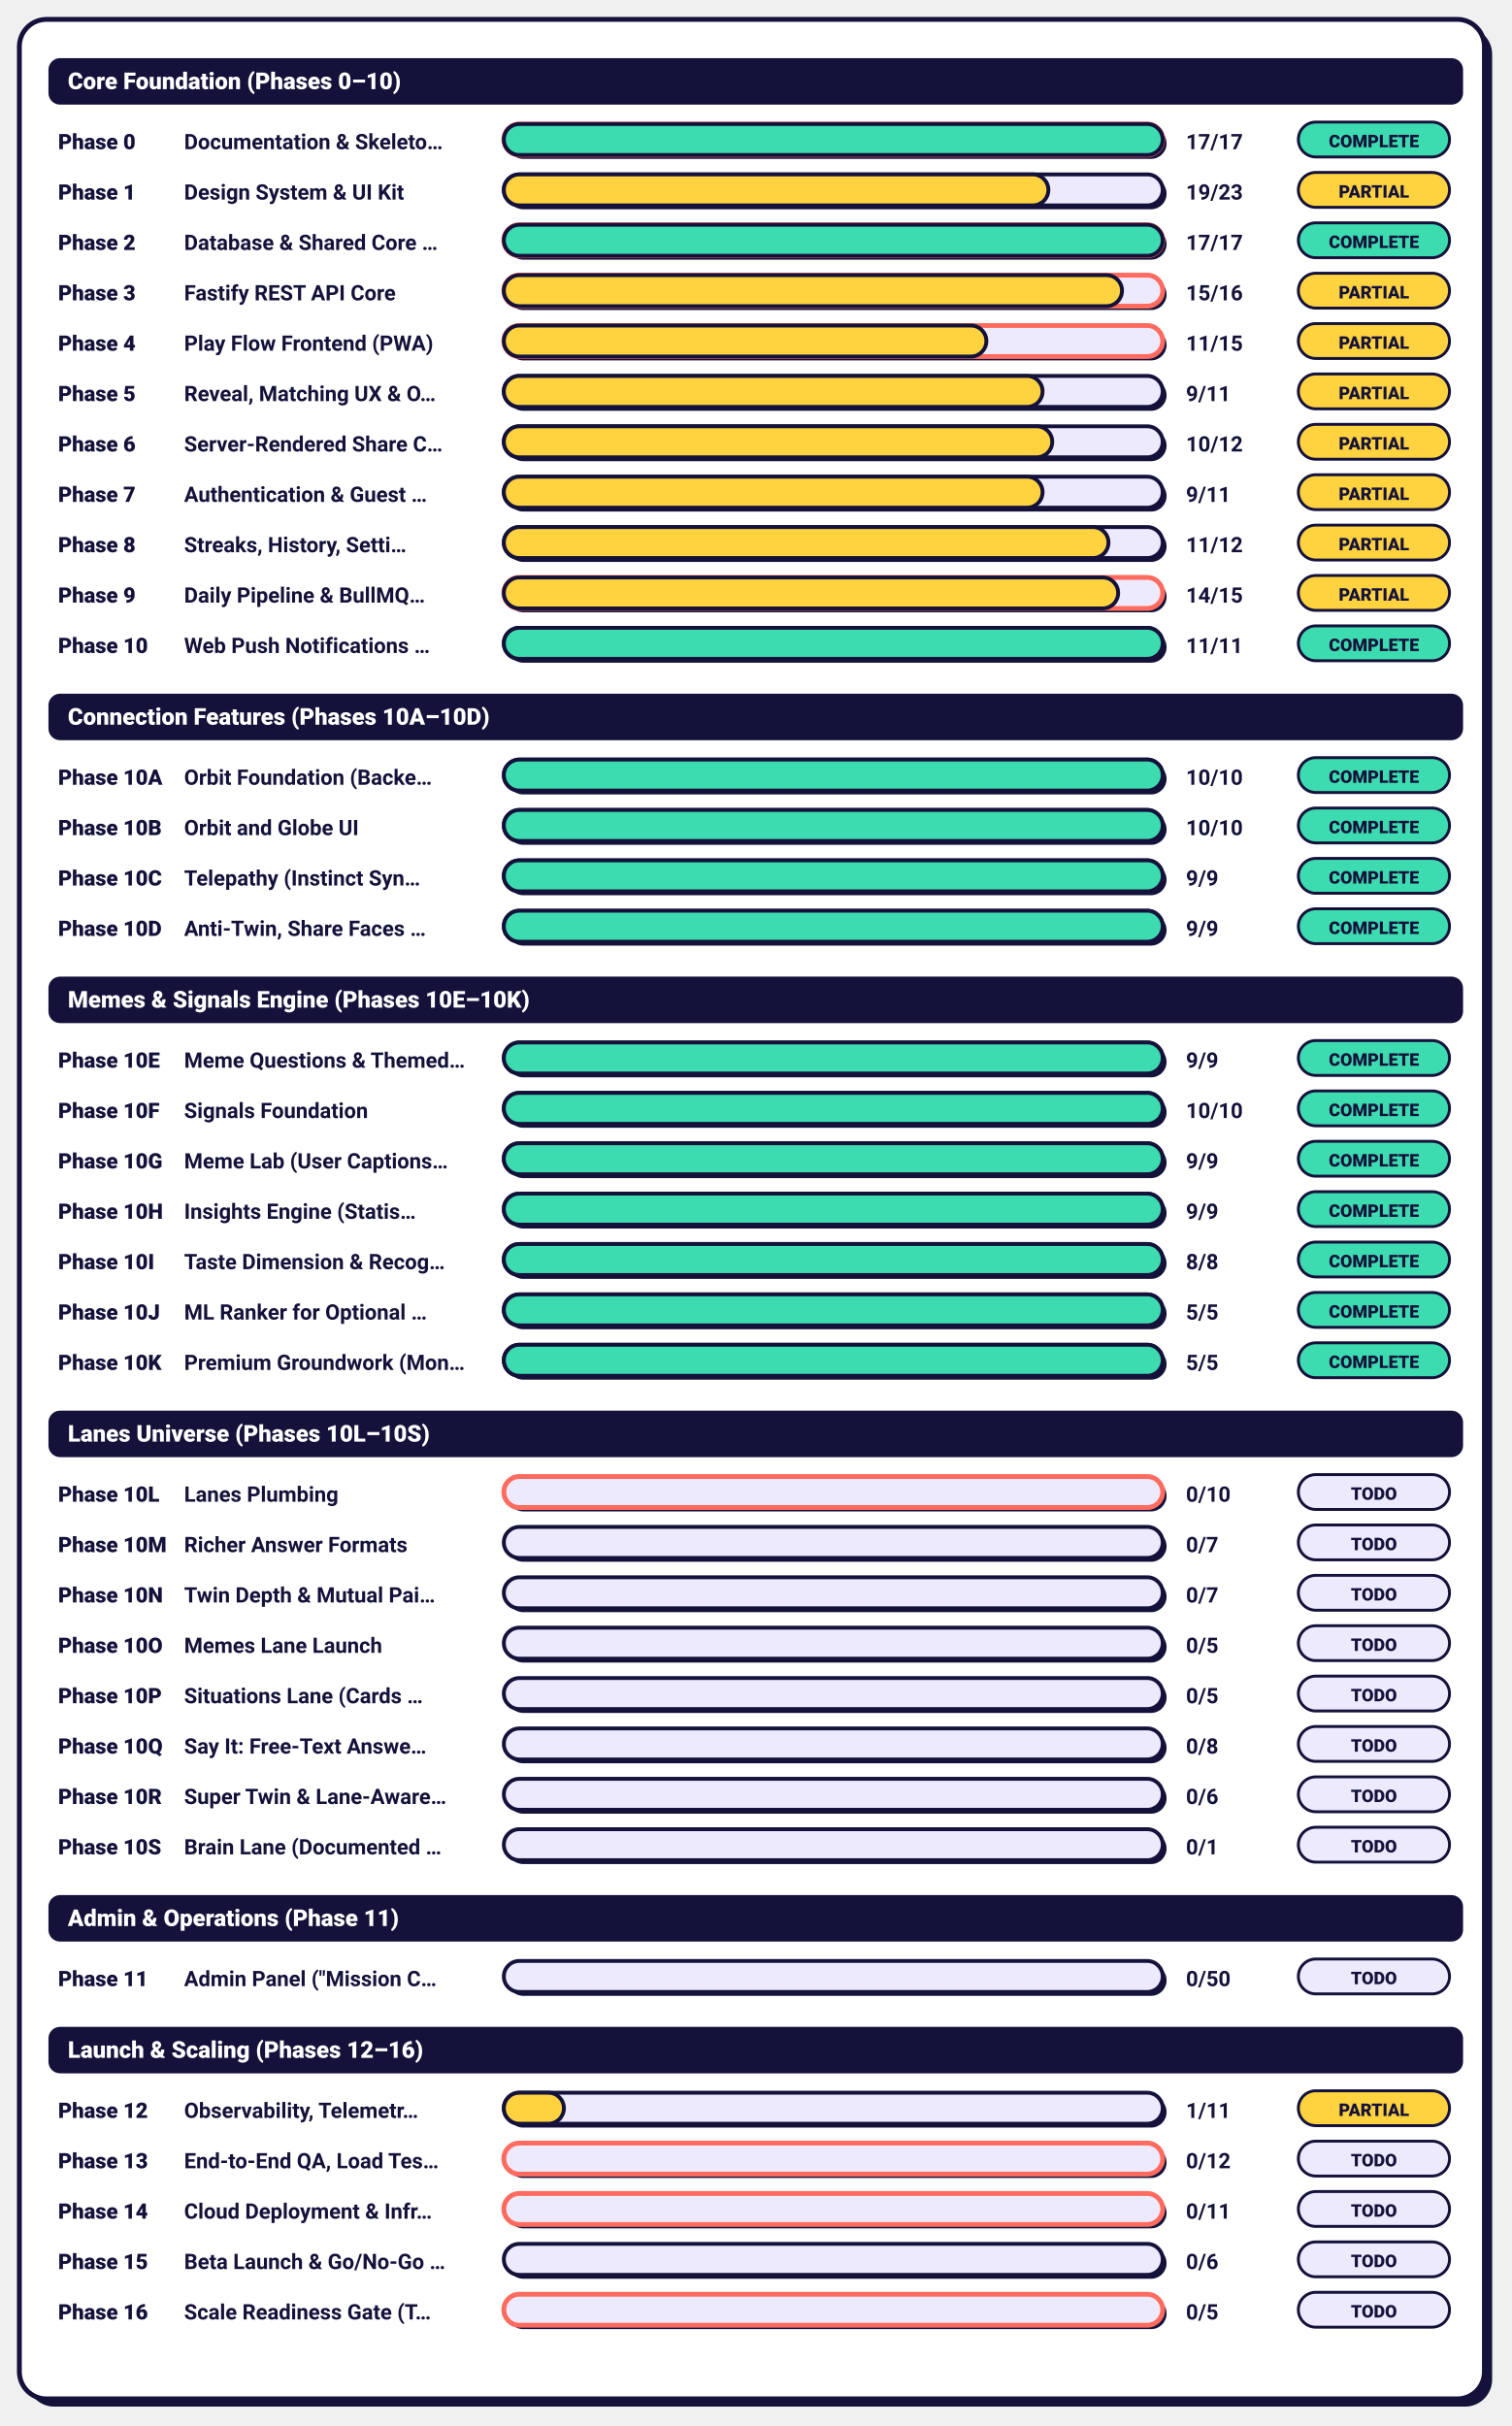
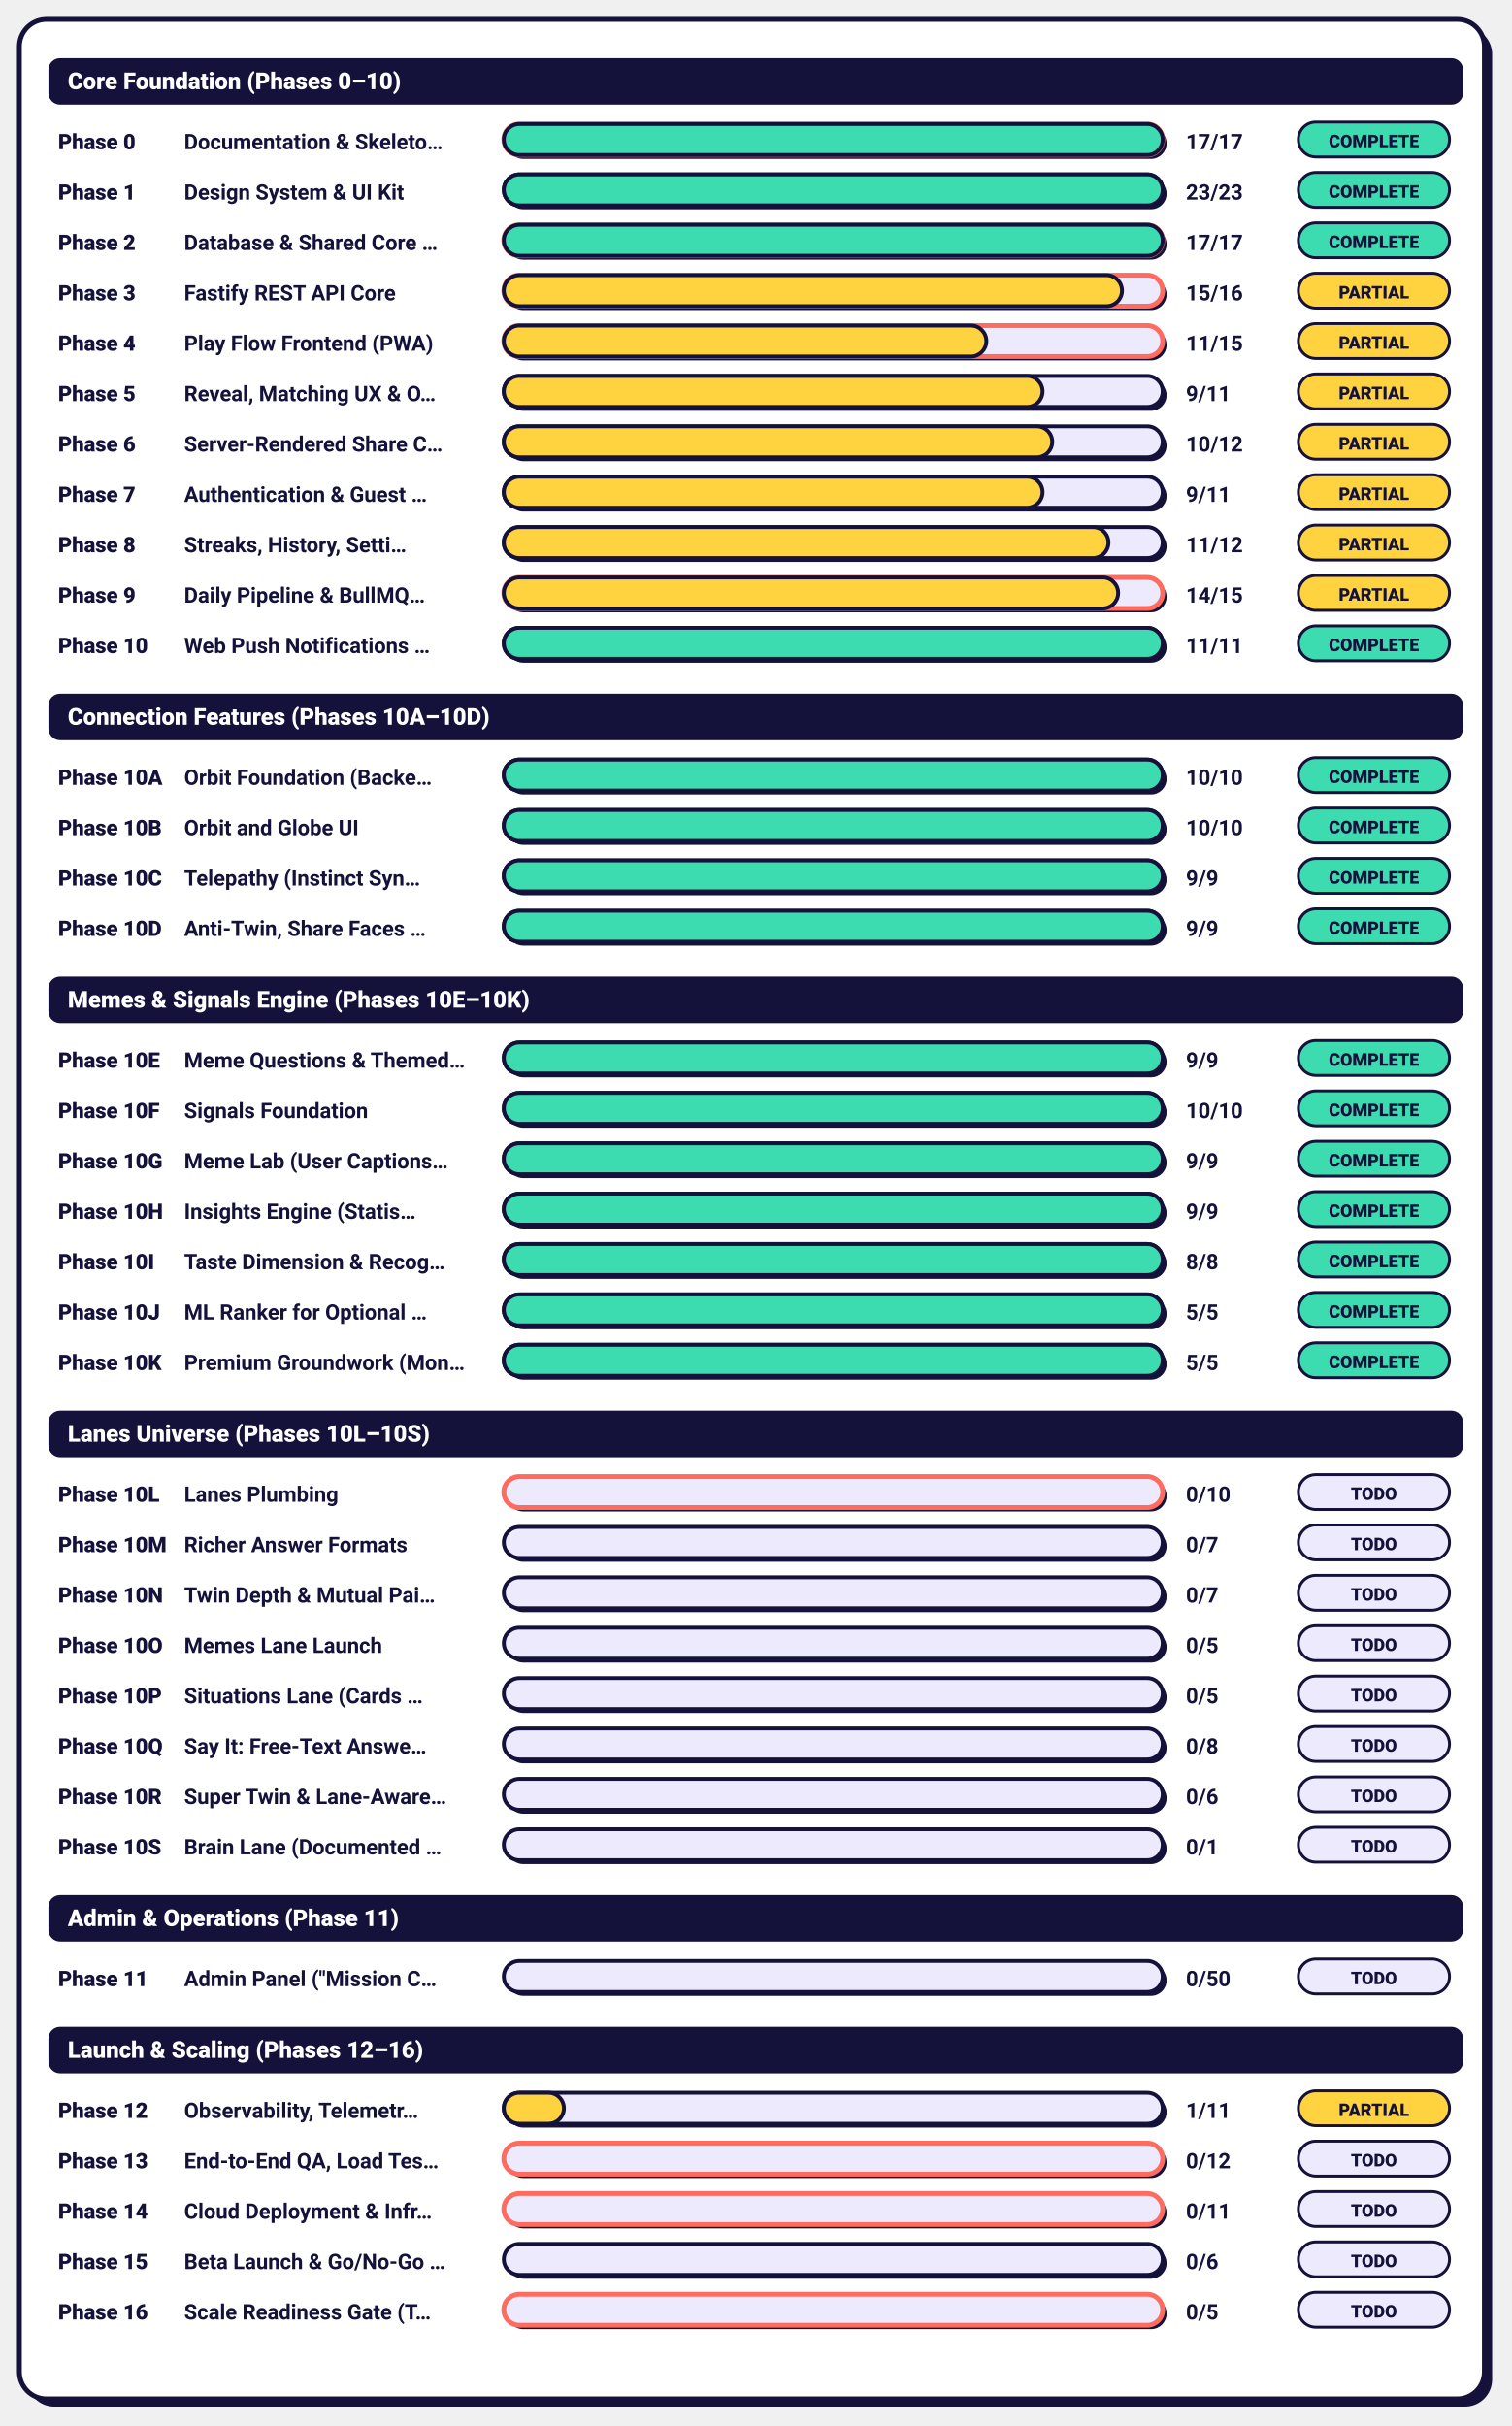
<svg xmlns="http://www.w3.org/2000/svg" width="780" height="1252" viewBox="0 0 780 1252">
  <style>
    text { font-family: system-ui, -apple-system, 'Segoe UI', Roboto, Helvetica, Arial, sans-serif; }
    .gh { font-size: 12px; font-weight: 800; fill: #FFFFFF; }
    .pid { font-size: 11px; font-weight: 800; fill: #14123A; }
    .pname { font-size: 11px; font-weight: 600; fill: #14123A; }
    .pcount { font-size: 11px; font-weight: 700; fill: #14123A; }
    .pstatus { font-size: 9px; font-weight: 800; fill: #14123A; text-anchor: middle; }
    .sh { fill: #14123A; rx: 8px; }
    .tk { fill: #EEEAFE; stroke: #14123A; stroke-width: 2; rx: 8px; }
    .tk-crit { fill: #EEEAFE; stroke: #FF6B5E; stroke-width: 2.5; rx: 8px; }
    .f-mint { fill: #3DDBB0; stroke: #14123A; stroke-width: 2; rx: 8px; }
    .f-sun { fill: #FFD23F; stroke: #14123A; stroke-width: 2; rx: 8px; }
    .f-lav { fill: #EEEAFE; stroke: #14123A; stroke-width: 2; rx: 8px; }
    .b-mint { fill: #3DDBB0; stroke: #14123A; stroke-width: 1.5; rx: 9px; }
    .b-sun { fill: #FFD23F; stroke: #14123A; stroke-width: 1.5; rx: 9px; }
    .b-lav { fill: #EEEAFE; stroke: #14123A; stroke-width: 1.5; rx: 9px; }
  </style>
  <rect x="14" y="14" width="756" height="1228" rx="14" fill="#14123A" />
  <rect x="10" y="10" width="756" height="1228" rx="14" fill="#FFFFFF" stroke="#14123A" stroke-width="2.5" />
  <rect x="25" y="30" width="730" height="24" rx="6" fill="#14123A" />
  <text x="35" y="46" class="gh">Core Foundation (Phases 0–10)</text>
  <text x="30" y="77" class="pid">Phase 0</text>
  <text x="95" y="77" class="pname">Documentation &amp; Skeleto…</text>
  <rect x="262" y="66" width="340" height="16" class="sh" />
  <rect x="260" y="64" width="340" height="16" class="tk-crit" />
  <rect x="260" y="64" width="340" height="16" class="f-mint" />
  <text x="612" y="77" class="pcount">17/17</text>
  <rect x="670" y="63" width="78" height="18" class="b-mint" />
  <text x="709" y="76" class="pstatus">COMPLETE</text>
  <text x="30" y="103" class="pid">Phase 1</text>
  <text x="95" y="103" class="pname">Design System &amp; UI Kit</text>
  <rect x="262" y="92" width="340" height="16" class="sh" />
  <rect x="260" y="90" width="340" height="16" class="tk" />
-   <rect x="260" y="90" width="281" height="16" class="f-sun" />
-   <text x="612" y="103" class="pcount">19/23</text>
-   <rect x="670" y="89" width="78" height="18" class="b-sun" />
-   <text x="709" y="102" class="pstatus">PARTIAL</text>
+   <rect x="260" y="90" width="340" height="16" class="f-mint" />
+   <text x="612" y="103" class="pcount">23/23</text>
+   <rect x="670" y="89" width="78" height="18" class="b-mint" />
+   <text x="709" y="102" class="pstatus">COMPLETE</text>
  <text x="30" y="129" class="pid">Phase 2</text>
  <text x="95" y="129" class="pname">Database &amp; Shared Core …</text>
  <rect x="262" y="118" width="340" height="16" class="sh" />
  <rect x="260" y="116" width="340" height="16" class="tk-crit" />
  <rect x="260" y="116" width="340" height="16" class="f-mint" />
  <text x="612" y="129" class="pcount">17/17</text>
  <rect x="670" y="115" width="78" height="18" class="b-mint" />
  <text x="709" y="128" class="pstatus">COMPLETE</text>
  <text x="30" y="155" class="pid">Phase 3</text>
  <text x="95" y="155" class="pname">Fastify REST API Core</text>
  <rect x="262" y="144" width="340" height="16" class="sh" />
  <rect x="260" y="142" width="340" height="16" class="tk-crit" />
  <rect x="260" y="142" width="319" height="16" class="f-sun" />
  <text x="612" y="155" class="pcount">15/16</text>
  <rect x="670" y="141" width="78" height="18" class="b-sun" />
  <text x="709" y="154" class="pstatus">PARTIAL</text>
  <text x="30" y="181" class="pid">Phase 4</text>
  <text x="95" y="181" class="pname">Play Flow Frontend (PWA)</text>
  <rect x="262" y="170" width="340" height="16" class="sh" />
  <rect x="260" y="168" width="340" height="16" class="tk-crit" />
  <rect x="260" y="168" width="249" height="16" class="f-sun" />
  <text x="612" y="181" class="pcount">11/15</text>
  <rect x="670" y="167" width="78" height="18" class="b-sun" />
  <text x="709" y="180" class="pstatus">PARTIAL</text>
  <text x="30" y="207" class="pid">Phase 5</text>
  <text x="95" y="207" class="pname">Reveal, Matching UX &amp; O…</text>
  <rect x="262" y="196" width="340" height="16" class="sh" />
  <rect x="260" y="194" width="340" height="16" class="tk" />
  <rect x="260" y="194" width="278" height="16" class="f-sun" />
  <text x="612" y="207" class="pcount">9/11</text>
  <rect x="670" y="193" width="78" height="18" class="b-sun" />
  <text x="709" y="206" class="pstatus">PARTIAL</text>
  <text x="30" y="233" class="pid">Phase 6</text>
  <text x="95" y="233" class="pname">Server-Rendered Share C…</text>
  <rect x="262" y="222" width="340" height="16" class="sh" />
  <rect x="260" y="220" width="340" height="16" class="tk" />
  <rect x="260" y="220" width="283" height="16" class="f-sun" />
  <text x="612" y="233" class="pcount">10/12</text>
  <rect x="670" y="219" width="78" height="18" class="b-sun" />
  <text x="709" y="232" class="pstatus">PARTIAL</text>
  <text x="30" y="259" class="pid">Phase 7</text>
  <text x="95" y="259" class="pname">Authentication &amp; Guest …</text>
  <rect x="262" y="248" width="340" height="16" class="sh" />
  <rect x="260" y="246" width="340" height="16" class="tk" />
  <rect x="260" y="246" width="278" height="16" class="f-sun" />
  <text x="612" y="259" class="pcount">9/11</text>
  <rect x="670" y="245" width="78" height="18" class="b-sun" />
  <text x="709" y="258" class="pstatus">PARTIAL</text>
  <text x="30" y="285" class="pid">Phase 8</text>
  <text x="95" y="285" class="pname">Streaks, History, Setti…</text>
  <rect x="262" y="274" width="340" height="16" class="sh" />
  <rect x="260" y="272" width="340" height="16" class="tk" />
  <rect x="260" y="272" width="312" height="16" class="f-sun" />
  <text x="612" y="285" class="pcount">11/12</text>
  <rect x="670" y="271" width="78" height="18" class="b-sun" />
  <text x="709" y="284" class="pstatus">PARTIAL</text>
  <text x="30" y="311" class="pid">Phase 9</text>
  <text x="95" y="311" class="pname">Daily Pipeline &amp; BullMQ…</text>
  <rect x="262" y="300" width="340" height="16" class="sh" />
  <rect x="260" y="298" width="340" height="16" class="tk-crit" />
  <rect x="260" y="298" width="317" height="16" class="f-sun" />
  <text x="612" y="311" class="pcount">14/15</text>
  <rect x="670" y="297" width="78" height="18" class="b-sun" />
  <text x="709" y="310" class="pstatus">PARTIAL</text>
  <text x="30" y="337" class="pid">Phase 10</text>
  <text x="95" y="337" class="pname">Web Push Notifications …</text>
  <rect x="262" y="326" width="340" height="16" class="sh" />
  <rect x="260" y="324" width="340" height="16" class="tk" />
  <rect x="260" y="324" width="340" height="16" class="f-mint" />
  <text x="612" y="337" class="pcount">11/11</text>
  <rect x="670" y="323" width="78" height="18" class="b-mint" />
  <text x="709" y="336" class="pstatus">COMPLETE</text>
  <rect x="25" y="358" width="730" height="24" rx="6" fill="#14123A" />
  <text x="35" y="374" class="gh">Connection Features (Phases 10A–10D)</text>
  <text x="30" y="405" class="pid">Phase 10A</text>
  <text x="95" y="405" class="pname">Orbit Foundation (Backe…</text>
  <rect x="262" y="394" width="340" height="16" class="sh" />
  <rect x="260" y="392" width="340" height="16" class="tk" />
  <rect x="260" y="392" width="340" height="16" class="f-mint" />
  <text x="612" y="405" class="pcount">10/10</text>
  <rect x="670" y="391" width="78" height="18" class="b-mint" />
  <text x="709" y="404" class="pstatus">COMPLETE</text>
  <text x="30" y="431" class="pid">Phase 10B</text>
  <text x="95" y="431" class="pname">Orbit and Globe UI</text>
  <rect x="262" y="420" width="340" height="16" class="sh" />
  <rect x="260" y="418" width="340" height="16" class="tk" />
  <rect x="260" y="418" width="340" height="16" class="f-mint" />
  <text x="612" y="431" class="pcount">10/10</text>
  <rect x="670" y="417" width="78" height="18" class="b-mint" />
  <text x="709" y="430" class="pstatus">COMPLETE</text>
  <text x="30" y="457" class="pid">Phase 10C</text>
  <text x="95" y="457" class="pname">Telepathy (Instinct Syn…</text>
  <rect x="262" y="446" width="340" height="16" class="sh" />
  <rect x="260" y="444" width="340" height="16" class="tk" />
  <rect x="260" y="444" width="340" height="16" class="f-mint" />
  <text x="612" y="457" class="pcount">9/9</text>
  <rect x="670" y="443" width="78" height="18" class="b-mint" />
  <text x="709" y="456" class="pstatus">COMPLETE</text>
  <text x="30" y="483" class="pid">Phase 10D</text>
  <text x="95" y="483" class="pname">Anti-Twin, Share Faces …</text>
  <rect x="262" y="472" width="340" height="16" class="sh" />
  <rect x="260" y="470" width="340" height="16" class="tk" />
  <rect x="260" y="470" width="340" height="16" class="f-mint" />
  <text x="612" y="483" class="pcount">9/9</text>
  <rect x="670" y="469" width="78" height="18" class="b-mint" />
  <text x="709" y="482" class="pstatus">COMPLETE</text>
  <rect x="25" y="504" width="730" height="24" rx="6" fill="#14123A" />
  <text x="35" y="520" class="gh">Memes &amp; Signals Engine (Phases 10E–10K)</text>
  <text x="30" y="551" class="pid">Phase 10E</text>
  <text x="95" y="551" class="pname">Meme Questions &amp; Themed…</text>
  <rect x="262" y="540" width="340" height="16" class="sh" />
  <rect x="260" y="538" width="340" height="16" class="tk" />
  <rect x="260" y="538" width="340" height="16" class="f-mint" />
  <text x="612" y="551" class="pcount">9/9</text>
  <rect x="670" y="537" width="78" height="18" class="b-mint" />
  <text x="709" y="550" class="pstatus">COMPLETE</text>
  <text x="30" y="577" class="pid">Phase 10F</text>
  <text x="95" y="577" class="pname">Signals Foundation</text>
  <rect x="262" y="566" width="340" height="16" class="sh" />
  <rect x="260" y="564" width="340" height="16" class="tk" />
  <rect x="260" y="564" width="340" height="16" class="f-mint" />
  <text x="612" y="577" class="pcount">10/10</text>
  <rect x="670" y="563" width="78" height="18" class="b-mint" />
  <text x="709" y="576" class="pstatus">COMPLETE</text>
  <text x="30" y="603" class="pid">Phase 10G</text>
  <text x="95" y="603" class="pname">Meme Lab (User Captions…</text>
  <rect x="262" y="592" width="340" height="16" class="sh" />
  <rect x="260" y="590" width="340" height="16" class="tk" />
  <rect x="260" y="590" width="340" height="16" class="f-mint" />
  <text x="612" y="603" class="pcount">9/9</text>
  <rect x="670" y="589" width="78" height="18" class="b-mint" />
  <text x="709" y="602" class="pstatus">COMPLETE</text>
  <text x="30" y="629" class="pid">Phase 10H</text>
  <text x="95" y="629" class="pname">Insights Engine (Statis…</text>
  <rect x="262" y="618" width="340" height="16" class="sh" />
  <rect x="260" y="616" width="340" height="16" class="tk" />
  <rect x="260" y="616" width="340" height="16" class="f-mint" />
  <text x="612" y="629" class="pcount">9/9</text>
  <rect x="670" y="615" width="78" height="18" class="b-mint" />
  <text x="709" y="628" class="pstatus">COMPLETE</text>
  <text x="30" y="655" class="pid">Phase 10I</text>
  <text x="95" y="655" class="pname">Taste Dimension &amp; Recog…</text>
  <rect x="262" y="644" width="340" height="16" class="sh" />
  <rect x="260" y="642" width="340" height="16" class="tk" />
  <rect x="260" y="642" width="340" height="16" class="f-mint" />
  <text x="612" y="655" class="pcount">8/8</text>
  <rect x="670" y="641" width="78" height="18" class="b-mint" />
  <text x="709" y="654" class="pstatus">COMPLETE</text>
  <text x="30" y="681" class="pid">Phase 10J</text>
  <text x="95" y="681" class="pname">ML Ranker for Optional …</text>
  <rect x="262" y="670" width="340" height="16" class="sh" />
  <rect x="260" y="668" width="340" height="16" class="tk" />
  <rect x="260" y="668" width="340" height="16" class="f-mint" />
  <text x="612" y="681" class="pcount">5/5</text>
  <rect x="670" y="667" width="78" height="18" class="b-mint" />
  <text x="709" y="680" class="pstatus">COMPLETE</text>
  <text x="30" y="707" class="pid">Phase 10K</text>
  <text x="95" y="707" class="pname">Premium Groundwork (Mon…</text>
  <rect x="262" y="696" width="340" height="16" class="sh" />
  <rect x="260" y="694" width="340" height="16" class="tk" />
  <rect x="260" y="694" width="340" height="16" class="f-mint" />
  <text x="612" y="707" class="pcount">5/5</text>
  <rect x="670" y="693" width="78" height="18" class="b-mint" />
  <text x="709" y="706" class="pstatus">COMPLETE</text>
  <rect x="25" y="728" width="730" height="24" rx="6" fill="#14123A" />
  <text x="35" y="744" class="gh">Lanes Universe (Phases 10L–10S)</text>
  <text x="30" y="775" class="pid">Phase 10L</text>
  <text x="95" y="775" class="pname">Lanes Plumbing</text>
  <rect x="262" y="764" width="340" height="16" class="sh" />
  <rect x="260" y="762" width="340" height="16" class="tk-crit" />
  <text x="612" y="775" class="pcount">0/10</text>
  <rect x="670" y="761" width="78" height="18" class="b-lav" />
  <text x="709" y="774" class="pstatus">TODO</text>
  <text x="30" y="801" class="pid">Phase 10M</text>
  <text x="95" y="801" class="pname">Richer Answer Formats</text>
  <rect x="262" y="790" width="340" height="16" class="sh" />
  <rect x="260" y="788" width="340" height="16" class="tk" />
  <text x="612" y="801" class="pcount">0/7</text>
  <rect x="670" y="787" width="78" height="18" class="b-lav" />
  <text x="709" y="800" class="pstatus">TODO</text>
  <text x="30" y="827" class="pid">Phase 10N</text>
  <text x="95" y="827" class="pname">Twin Depth &amp; Mutual Pai…</text>
  <rect x="262" y="816" width="340" height="16" class="sh" />
  <rect x="260" y="814" width="340" height="16" class="tk" />
  <text x="612" y="827" class="pcount">0/7</text>
  <rect x="670" y="813" width="78" height="18" class="b-lav" />
  <text x="709" y="826" class="pstatus">TODO</text>
  <text x="30" y="853" class="pid">Phase 10O</text>
  <text x="95" y="853" class="pname">Memes Lane Launch</text>
  <rect x="262" y="842" width="340" height="16" class="sh" />
  <rect x="260" y="840" width="340" height="16" class="tk" />
  <text x="612" y="853" class="pcount">0/5</text>
  <rect x="670" y="839" width="78" height="18" class="b-lav" />
  <text x="709" y="852" class="pstatus">TODO</text>
  <text x="30" y="879" class="pid">Phase 10P</text>
  <text x="95" y="879" class="pname">Situations Lane (Cards …</text>
  <rect x="262" y="868" width="340" height="16" class="sh" />
  <rect x="260" y="866" width="340" height="16" class="tk" />
  <text x="612" y="879" class="pcount">0/5</text>
  <rect x="670" y="865" width="78" height="18" class="b-lav" />
  <text x="709" y="878" class="pstatus">TODO</text>
  <text x="30" y="905" class="pid">Phase 10Q</text>
  <text x="95" y="905" class="pname">Say It: Free-Text Answe…</text>
  <rect x="262" y="894" width="340" height="16" class="sh" />
  <rect x="260" y="892" width="340" height="16" class="tk" />
  <text x="612" y="905" class="pcount">0/8</text>
  <rect x="670" y="891" width="78" height="18" class="b-lav" />
  <text x="709" y="904" class="pstatus">TODO</text>
  <text x="30" y="931" class="pid">Phase 10R</text>
  <text x="95" y="931" class="pname">Super Twin &amp; Lane-Aware…</text>
  <rect x="262" y="920" width="340" height="16" class="sh" />
  <rect x="260" y="918" width="340" height="16" class="tk" />
  <text x="612" y="931" class="pcount">0/6</text>
  <rect x="670" y="917" width="78" height="18" class="b-lav" />
  <text x="709" y="930" class="pstatus">TODO</text>
  <text x="30" y="957" class="pid">Phase 10S</text>
  <text x="95" y="957" class="pname">Brain Lane (Documented …</text>
  <rect x="262" y="946" width="340" height="16" class="sh" />
  <rect x="260" y="944" width="340" height="16" class="tk" />
  <text x="612" y="957" class="pcount">0/1</text>
  <rect x="670" y="943" width="78" height="18" class="b-lav" />
  <text x="709" y="956" class="pstatus">TODO</text>
  <rect x="25" y="978" width="730" height="24" rx="6" fill="#14123A" />
  <text x="35" y="994" class="gh">Admin &amp; Operations (Phase 11)</text>
  <text x="30" y="1025" class="pid">Phase 11</text>
  <text x="95" y="1025" class="pname">Admin Panel ("Mission C…</text>
  <rect x="262" y="1014" width="340" height="16" class="sh" />
  <rect x="260" y="1012" width="340" height="16" class="tk" />
  <text x="612" y="1025" class="pcount">0/50</text>
  <rect x="670" y="1011" width="78" height="18" class="b-lav" />
  <text x="709" y="1024" class="pstatus">TODO</text>
  <rect x="25" y="1046" width="730" height="24" rx="6" fill="#14123A" />
  <text x="35" y="1062" class="gh">Launch &amp; Scaling (Phases 12–16)</text>
  <text x="30" y="1093" class="pid">Phase 12</text>
  <text x="95" y="1093" class="pname">Observability, Telemetr…</text>
  <rect x="262" y="1082" width="340" height="16" class="sh" />
  <rect x="260" y="1080" width="340" height="16" class="tk" />
  <rect x="260" y="1080" width="31" height="16" class="f-sun" />
  <text x="612" y="1093" class="pcount">1/11</text>
  <rect x="670" y="1079" width="78" height="18" class="b-sun" />
  <text x="709" y="1092" class="pstatus">PARTIAL</text>
  <text x="30" y="1119" class="pid">Phase 13</text>
  <text x="95" y="1119" class="pname">End-to-End QA, Load Tes…</text>
  <rect x="262" y="1108" width="340" height="16" class="sh" />
  <rect x="260" y="1106" width="340" height="16" class="tk-crit" />
  <text x="612" y="1119" class="pcount">0/12</text>
  <rect x="670" y="1105" width="78" height="18" class="b-lav" />
  <text x="709" y="1118" class="pstatus">TODO</text>
  <text x="30" y="1145" class="pid">Phase 14</text>
  <text x="95" y="1145" class="pname">Cloud Deployment &amp; Infr…</text>
  <rect x="262" y="1134" width="340" height="16" class="sh" />
  <rect x="260" y="1132" width="340" height="16" class="tk-crit" />
  <text x="612" y="1145" class="pcount">0/11</text>
  <rect x="670" y="1131" width="78" height="18" class="b-lav" />
  <text x="709" y="1144" class="pstatus">TODO</text>
  <text x="30" y="1171" class="pid">Phase 15</text>
  <text x="95" y="1171" class="pname">Beta Launch &amp; Go/No-Go …</text>
  <rect x="262" y="1160" width="340" height="16" class="sh" />
  <rect x="260" y="1158" width="340" height="16" class="tk" />
  <text x="612" y="1171" class="pcount">0/6</text>
  <rect x="670" y="1157" width="78" height="18" class="b-lav" />
  <text x="709" y="1170" class="pstatus">TODO</text>
  <text x="30" y="1197" class="pid">Phase 16</text>
  <text x="95" y="1197" class="pname">Scale Readiness Gate (T…</text>
  <rect x="262" y="1186" width="340" height="16" class="sh" />
  <rect x="260" y="1184" width="340" height="16" class="tk-crit" />
  <text x="612" y="1197" class="pcount">0/5</text>
  <rect x="670" y="1183" width="78" height="18" class="b-lav" />
  <text x="709" y="1196" class="pstatus">TODO</text>
</svg>
